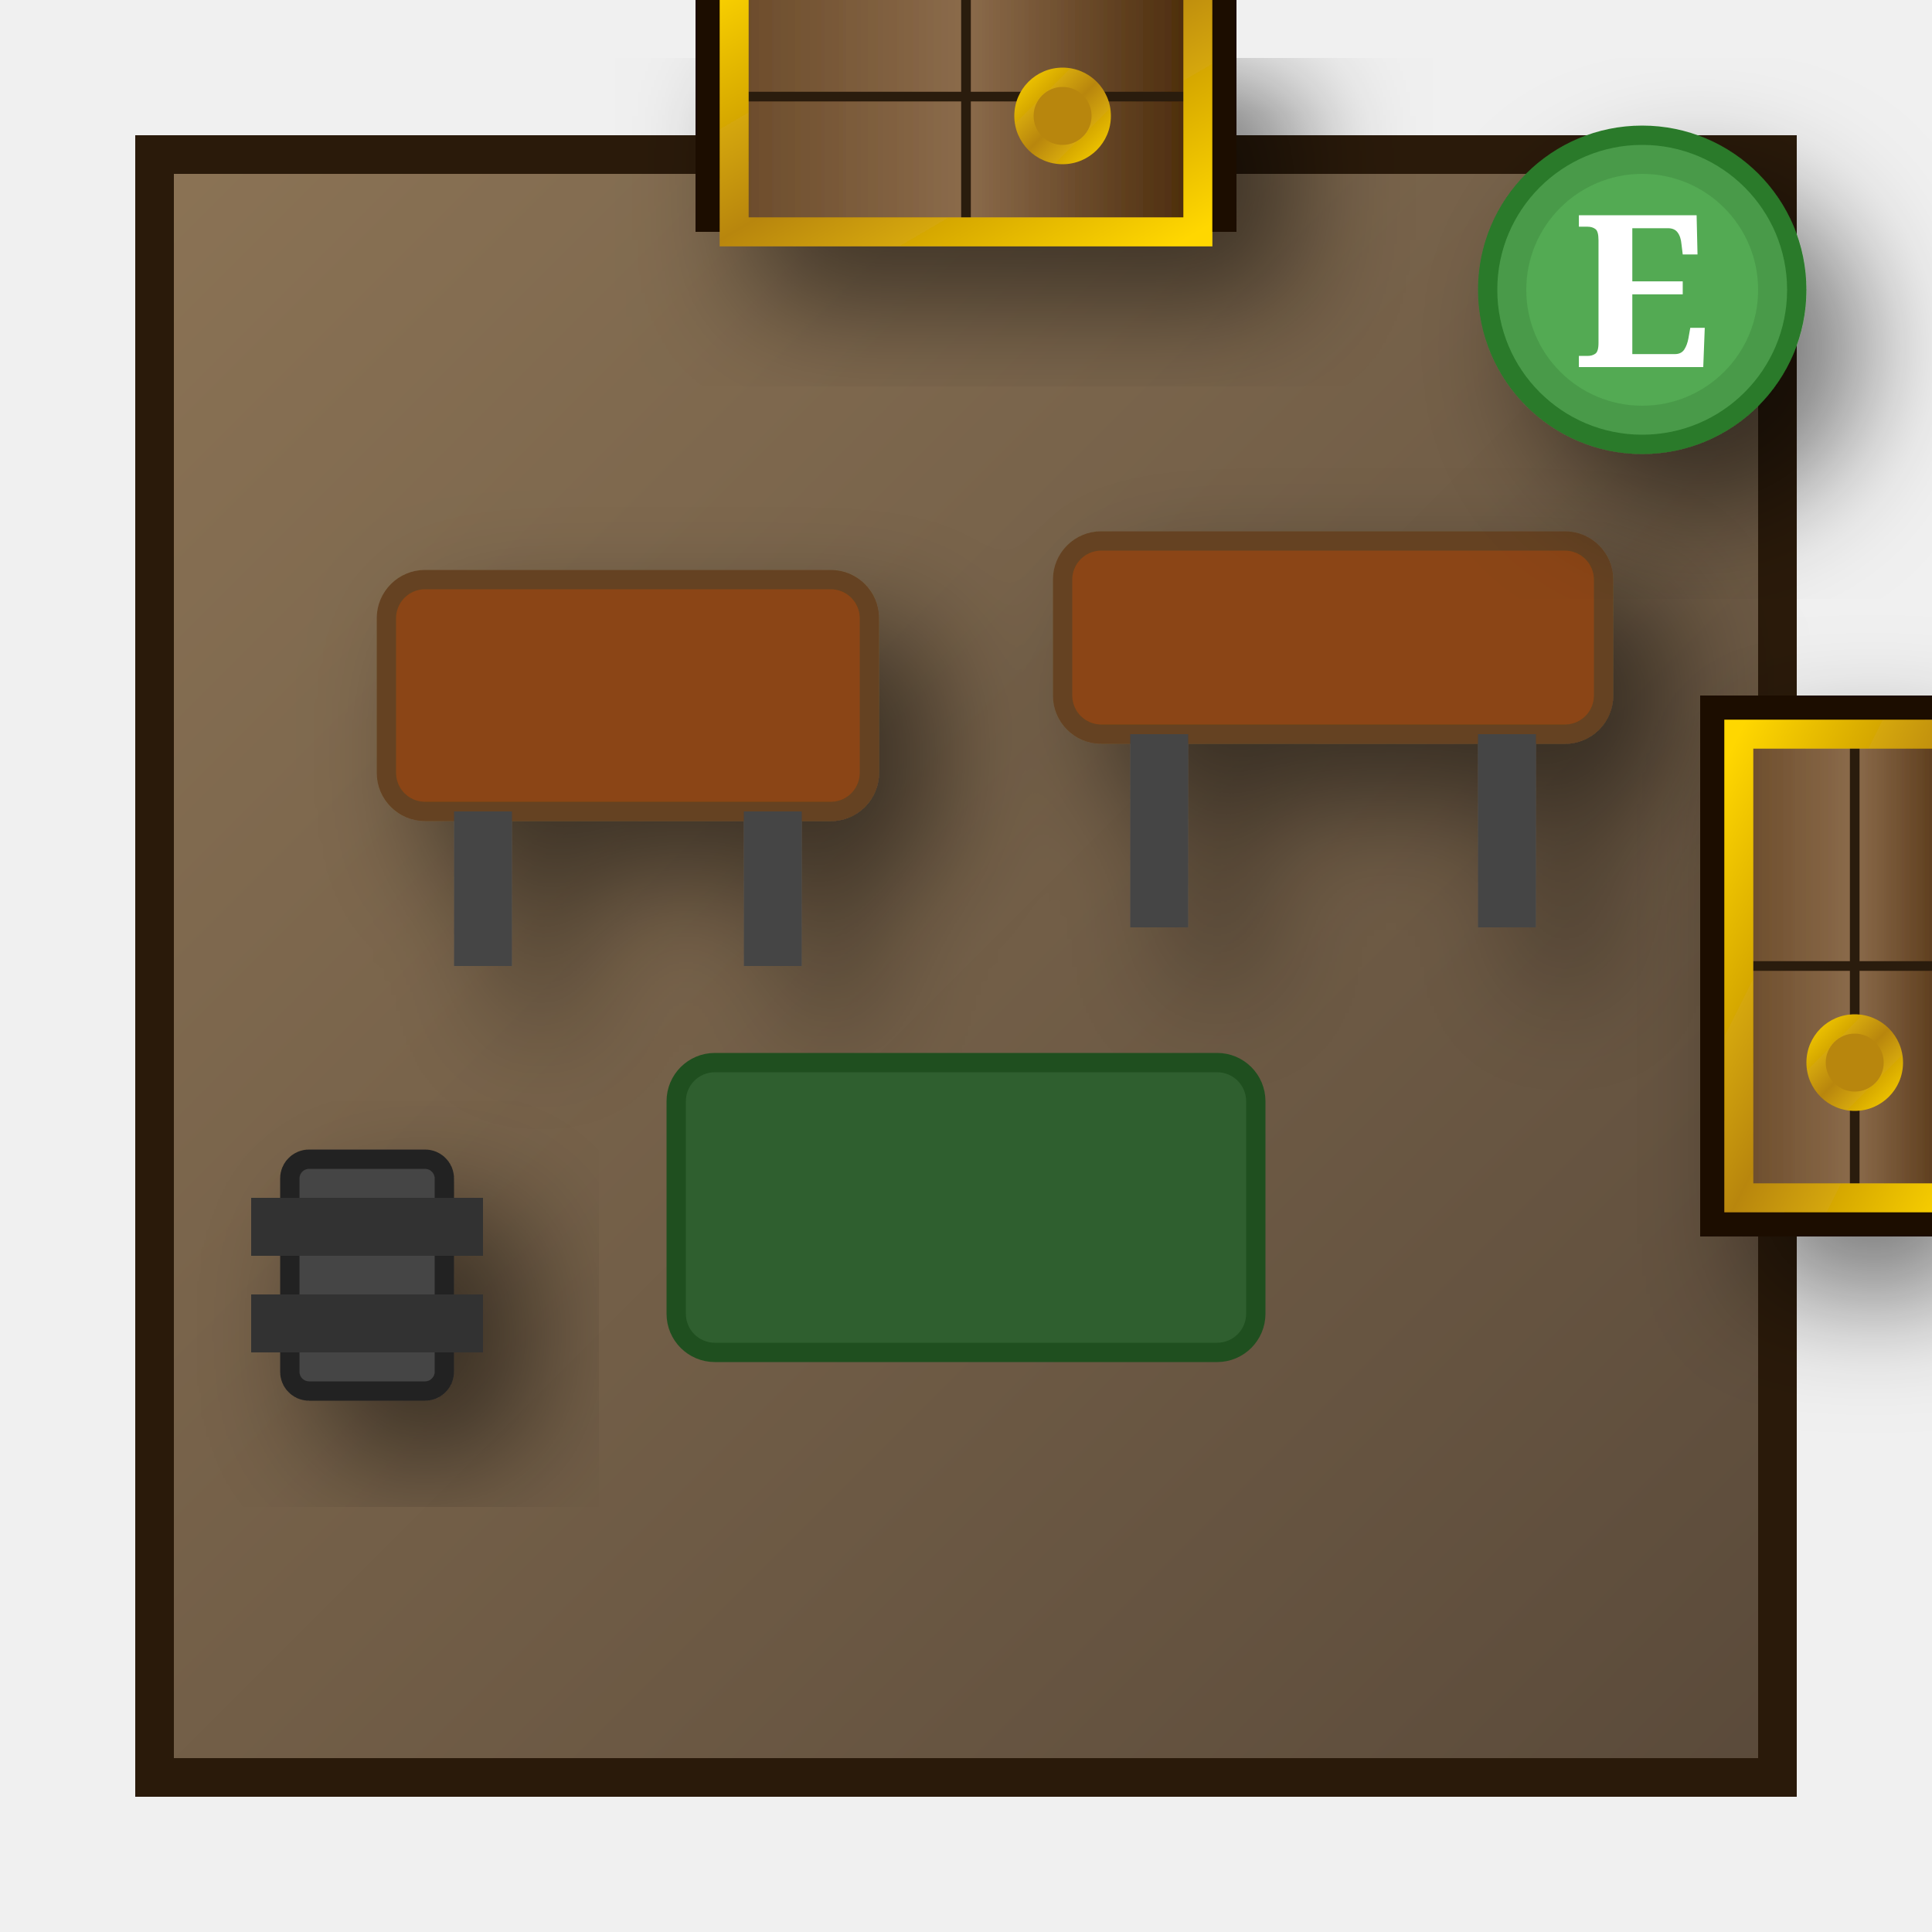
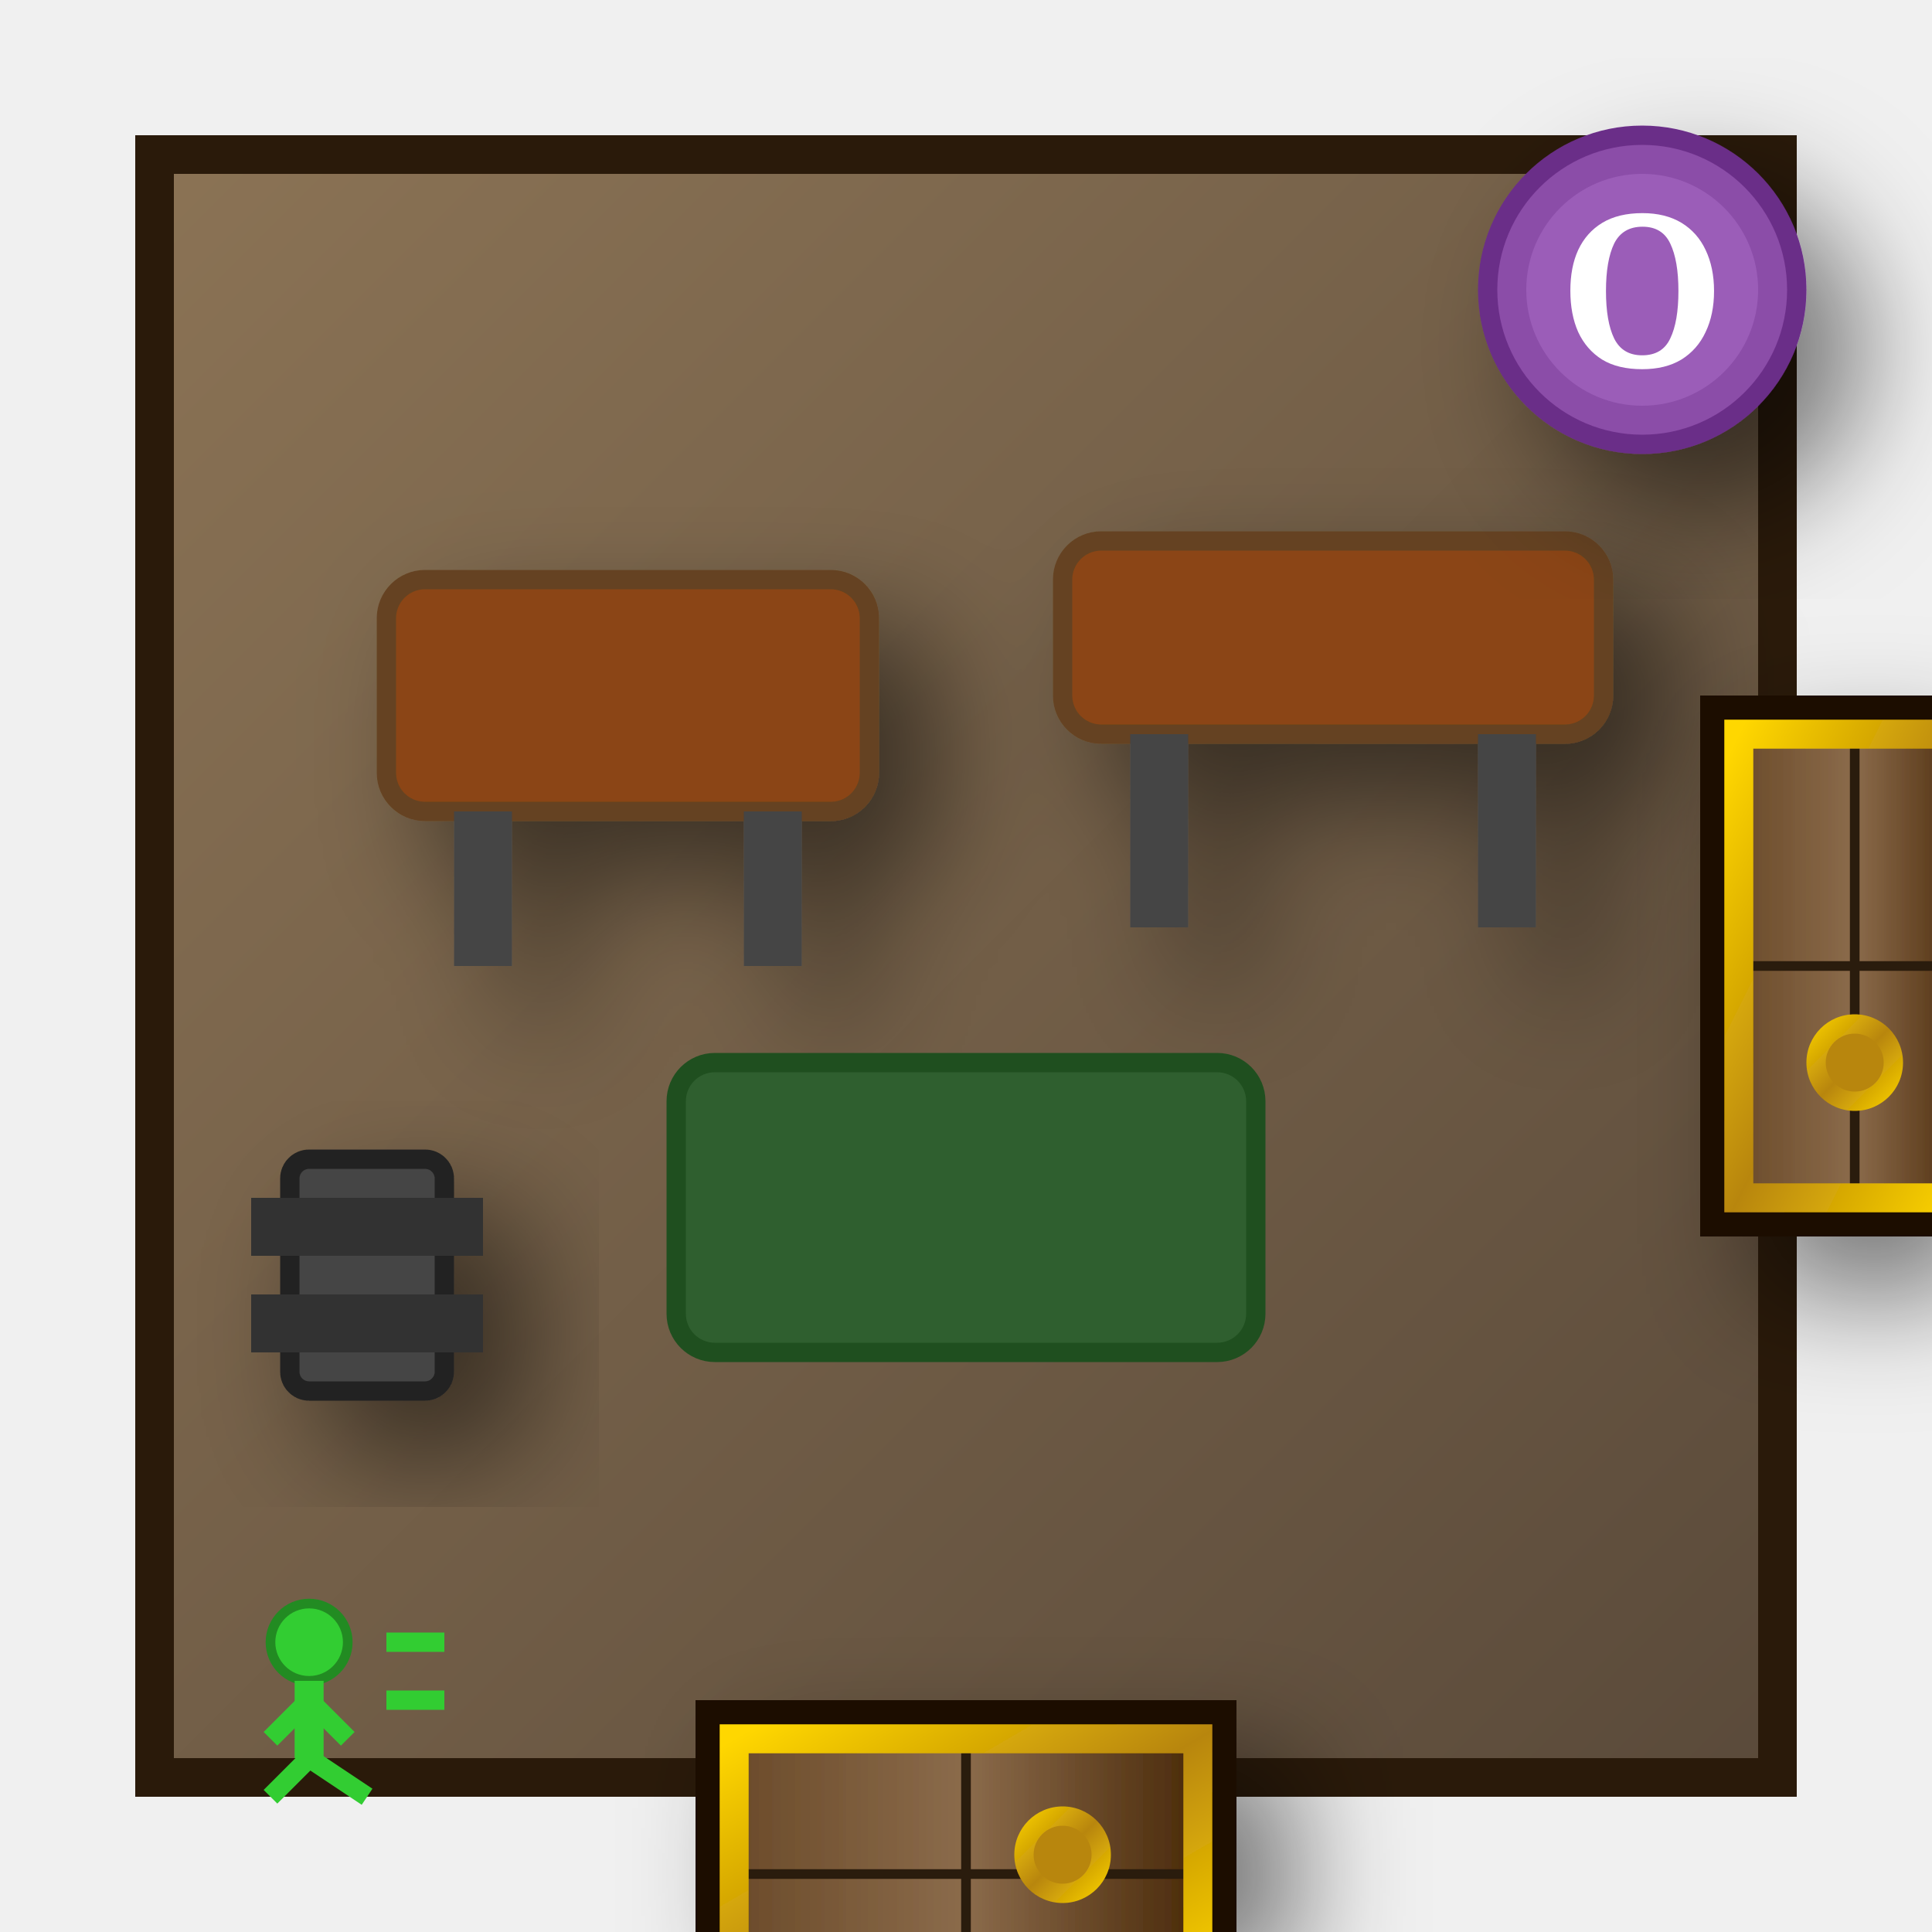
<svg xmlns="http://www.w3.org/2000/svg" viewBox="0 0 100 100" width="400" height="400">
  <defs>
    <linearGradient id="floorGrad" x1="0%" y1="0%" x2="100%" y2="100%">
      <stop offset="0%" style="stop-color:#8B7355" />
      <stop offset="100%" style="stop-color:#5A4A3A" />
    </linearGradient>
    <linearGradient id="doorWood" x1="0%" y1="0%" x2="100%" y2="0%">
      <stop offset="0%" style="stop-color:#6B4B2A" />
      <stop offset="50%" style="stop-color:#8B6B4B" />
      <stop offset="100%" style="stop-color:#4A2A0A" />
    </linearGradient>
    <linearGradient id="goldTrim" x1="0%" y1="0%" x2="100%" y2="100%">
      <stop offset="0%" style="stop-color:#FFD700" />
      <stop offset="50%" style="stop-color:#B8860B" />
      <stop offset="100%" style="stop-color:#FFD700" />
    </linearGradient>
    <filter id="softShadow" x="-50%" y="-50%" width="200%" height="200%">
      <feGaussianBlur in="SourceAlpha" stdDeviation="3" />
      <feOffset dx="3" dy="3" result="offsetblur" />
      <feComponentTransfer>
        <feFuncA type="linear" slope="0.5" />
      </feComponentTransfer>
      <feMerge>
        <feMergeNode />
        <feMergeNode in="SourceGraphic" />
      </feMerge>
    </filter>
  </defs>
  <rect x="8" y="8" width="84" height="84" fill="url(#floorGrad)" stroke="#2A1A0A" stroke-width="2" />
  <g filter="url(#softShadow)">
    <rect x="20" y="30" width="25" height="12" fill="#8B4513" stroke="#654321" stroke-width="1" rx="2" />
    <line x1="25" y1="42" x2="25" y2="50" stroke="#444" stroke-width="3" />
    <line x1="40" y1="42" x2="40" y2="50" stroke="#444" stroke-width="3" />
    <rect x="55" y="28" width="28" height="10" fill="#8B4513" stroke="#654321" stroke-width="1" rx="2" />
    <line x1="60" y1="38" x2="60" y2="48" stroke="#444" stroke-width="3" />
    <line x1="78" y1="38" x2="78" y2="48" stroke="#444" stroke-width="3" />
  </g>
  <rect x="35" y="55" width="30" height="15" fill="#2F5F2F" stroke="#1F4F1F" stroke-width="1" rx="2" />
  <g filter="url(#softShadow)">
    <rect x="15" y="60" width="8" height="12" fill="#444" stroke="#222" stroke-width="1" rx="1" />
    <rect x="13" y="62" width="12" height="3" fill="#333" />
    <rect x="13" y="67" width="12" height="3" fill="#333" />
  </g>
  <g filter="url(#softShadow)">
-     <rect x="36" y="-4" width="28" height="16" fill="#1A0A00" />
-     <rect x="38" y="-2" width="24" height="14" fill="url(#doorWood)" />
-     <line x1="50" y1="-2" x2="50" y2="12" stroke="#2A1A0A" stroke-width="0.5" />
-     <line x1="38" y1="5" x2="62" y2="5" stroke="#2A1A0A" stroke-width="0.5" />
-     <rect x="38" y="-2" width="24" height="14" fill="none" stroke="url(#goldTrim)" stroke-width="1.5" />
-     <circle cx="55" cy="6" r="2.5" fill="url(#goldTrim)" />
-     <circle cx="55" cy="6" r="1.5" fill="#B8860B" />
+     <rect x="36" y="88" width="28" height="16" fill="#1A0A00" />
+     <rect x="38" y="90" width="24" height="14" fill="url(#doorWood)" />
+     <line x1="50" y1="90" x2="50" y2="104" stroke="#2A1A0A" stroke-width="0.5" />
+     <line x1="38" y1="97" x2="62" y2="97" stroke="#2A1A0A" stroke-width="0.5" />
+     <rect x="38" y="90" width="24" height="14" fill="none" stroke="url(#goldTrim)" stroke-width="1.5" />
+     <circle cx="55" cy="96" r="2.5" fill="url(#goldTrim)" />
+     <circle cx="55" cy="96" r="1.5" fill="#B8860B" />
  </g>
  <g filter="url(#softShadow)">
    <rect x="88" y="36" width="16" height="28" fill="#1A0A00" />
    <rect x="90" y="38" width="12" height="24" fill="url(#doorWood)" />
    <line x1="90" y1="50" x2="102" y2="50" stroke="#2A1A0A" stroke-width="0.5" />
    <line x1="96" y1="38" x2="96" y2="62" stroke="#2A1A0A" stroke-width="0.5" />
    <rect x="90" y="38" width="12" height="24" fill="none" stroke="url(#goldTrim)" stroke-width="1.5" />
    <circle cx="96" cy="55" r="2.5" fill="url(#goldTrim)" />
    <circle cx="96" cy="55" r="1.5" fill="#B8860B" />
  </g>
  <g filter="url(#softShadow)">
-     <circle cx="85" cy="15" r="8" fill="#4A9A4A" stroke="#2A7A2A" stroke-width="1" />
-     <circle cx="85" cy="15" r="6" fill="#5ABA5A" opacity="0.5" />
-     <text x="85" y="19" text-anchor="middle" font-size="11" fill="#FFF" font-weight="bold" font-family="serif">E</text>
+     <circle cx="85" cy="15" r="8" fill="#8B4DA8" stroke="#6B2D88" stroke-width="1" />
+     <circle cx="85" cy="15" r="6" fill="#AB6DC8" opacity="0.5" />
+     <text x="85" y="19" text-anchor="middle" font-size="11" fill="#FFF" font-weight="bold" font-family="serif">O</text>
+   </g>
+   <g transform="translate(12, 82)">
+     <circle cx="4" cy="3" r="2" fill="#32CD32" stroke="#228B22" stroke-width="0.5" />
+     <line x1="4" y1="5" x2="4" y2="9" stroke="#32CD32" stroke-width="1.5" />
+     <line x1="4" y1="6" x2="2" y2="8" stroke="#32CD32" stroke-width="1" />
+     <line x1="4" y1="6" x2="6" y2="8" stroke="#32CD32" stroke-width="1" />
+     <line x1="4" y1="9" x2="2" y2="11" stroke="#32CD32" stroke-width="1" />
+     <line x1="4" y1="9" x2="7" y2="11" stroke="#32CD32" stroke-width="1" />
+     <line x1="8" y1="3" x2="11" y2="3" stroke="#32CD32" stroke-width="1" />
+     <line x1="8" y1="6" x2="11" y2="6" stroke="#32CD32" stroke-width="1" />
  </g>
</svg>
